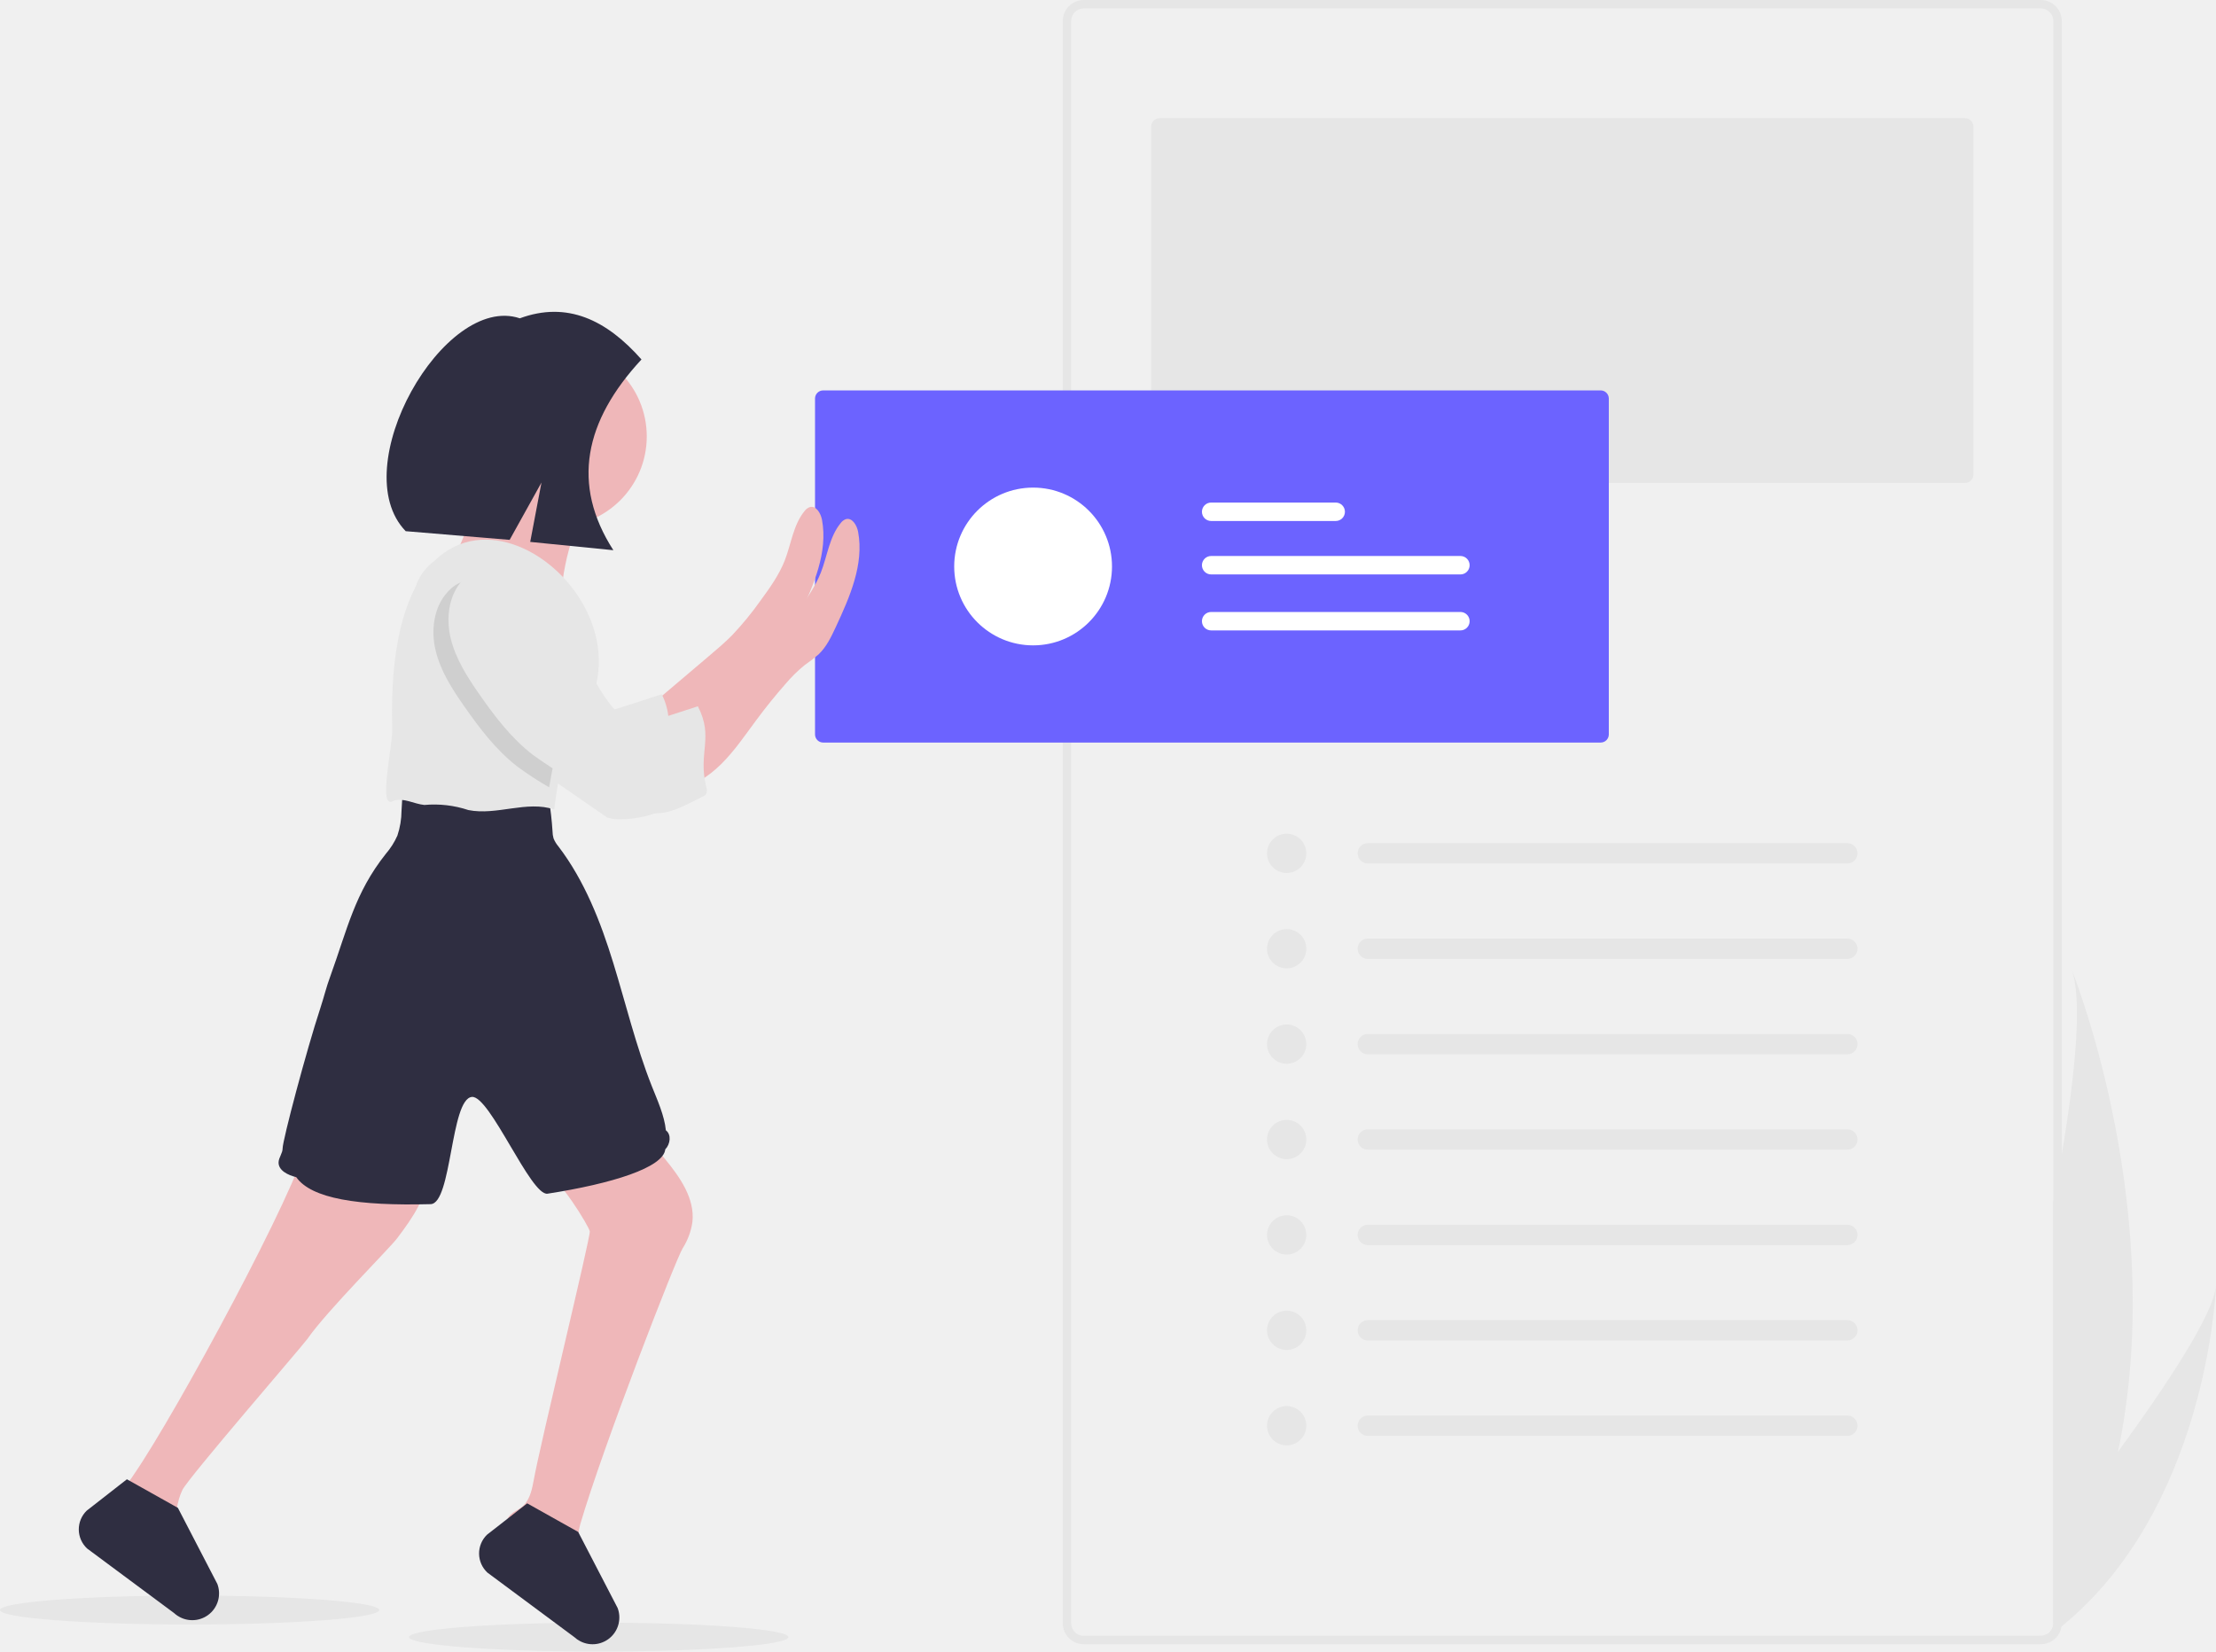
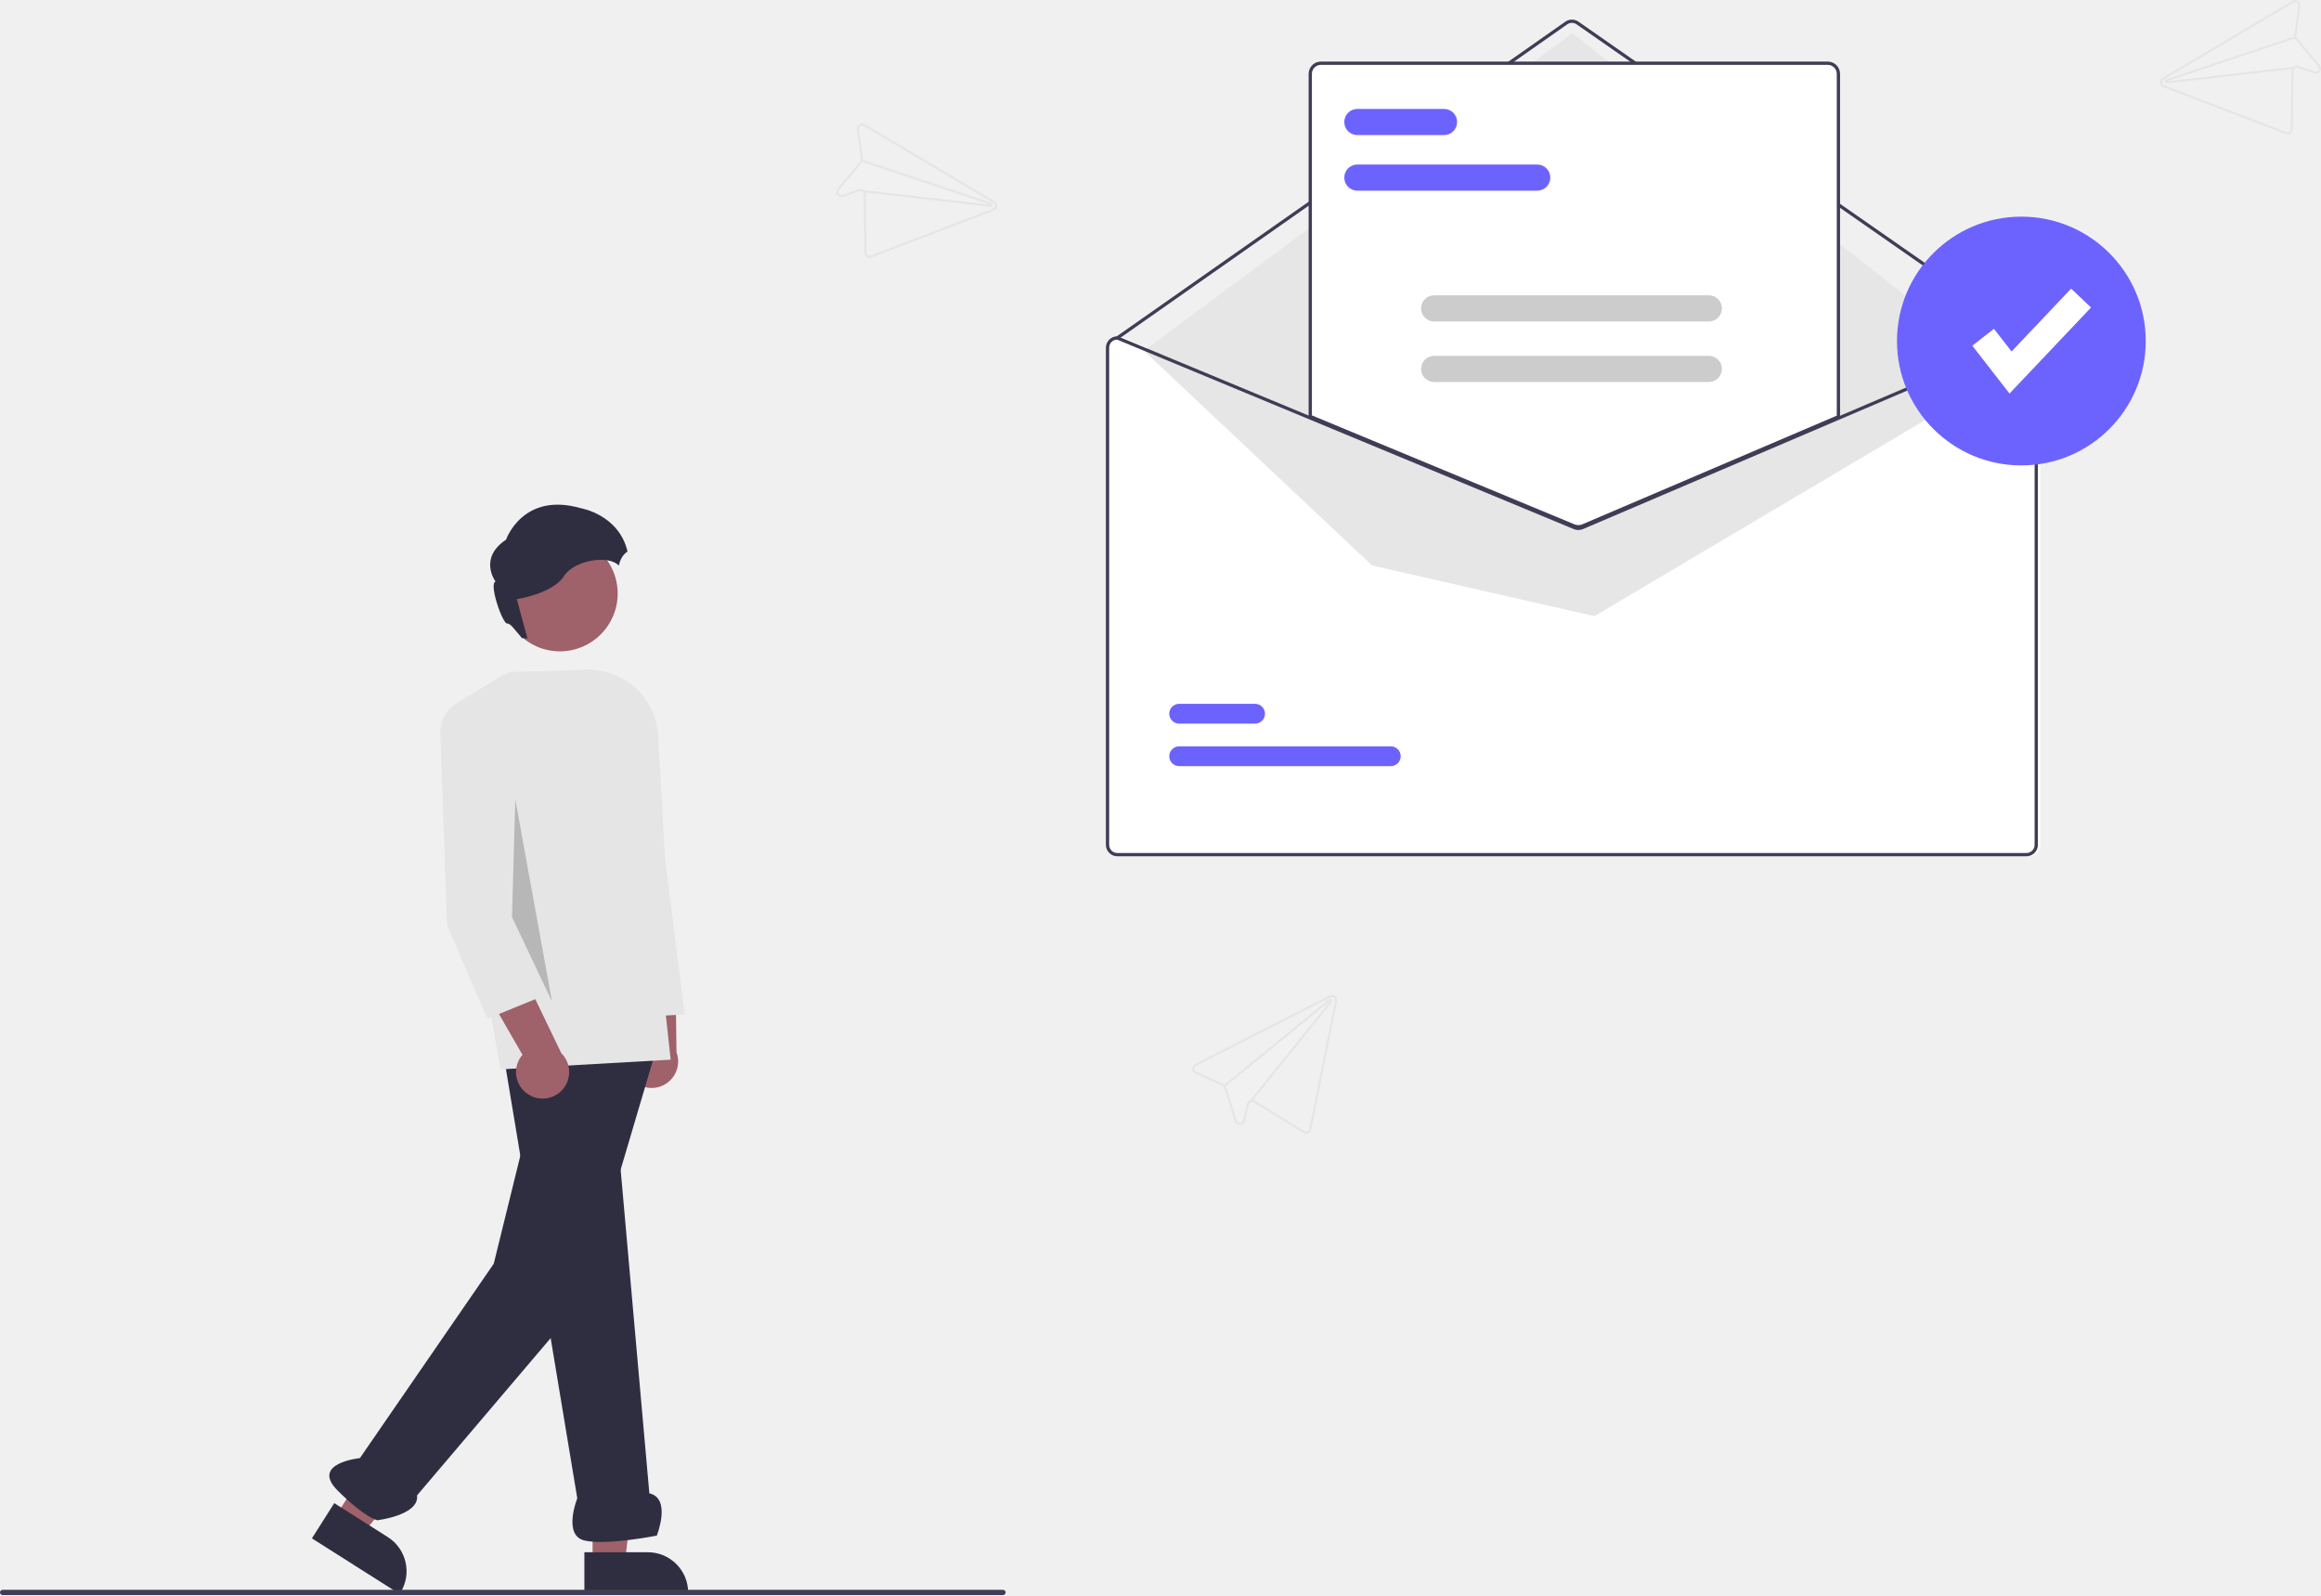
- <svg xmlns="http://www.w3.org/2000/svg" id="bb61c743-ca18-43ba-937f-96e2ff3f6e25" data-name="Layer 1" width="817.963" height="609.716" viewBox="0 0 817.963 609.716">
-   <ellipse cx="70" cy="594.377" rx="70" ry="5.339" fill="#e6e6e6" />
-   <ellipse cx="221" cy="604.377" rx="70" ry="5.339" fill="#e6e6e6" />
-   <path d="M944.292,145.142H591.066a7.778,7.778,0,0,0-7.769,7.769V744.383a7.772,7.772,0,0,0,7.769,7.769H944.292a7.751,7.751,0,0,0,7.665-6.557,6.682,6.682,0,0,0,.104-1.212V152.911A7.778,7.778,0,0,0,944.292,145.142Zm4.661,599.241a4.662,4.662,0,0,1-4.661,4.661H591.066a4.662,4.662,0,0,1-4.661-4.661V152.911a4.668,4.668,0,0,1,4.661-4.661H944.292a4.668,4.668,0,0,1,4.661,4.661Z" transform="translate(-191.0187 -145.1418)" fill="#e6e6e6" />
-   <path d="M619.034,188.772a3.111,3.111,0,0,0-3.108,3.108v128.446a3.111,3.111,0,0,0,3.108,3.108H916.324a3.111,3.111,0,0,0,3.108-3.108V191.88a3.111,3.111,0,0,0-3.108-3.108Z" transform="translate(-191.0187 -145.1418)" fill="#e6e6e6" />
-   <path d="M494.859,289.272a3.003,3.003,0,0,0-3,3v124a3.003,3.003,0,0,0,3,3h287a3.003,3.003,0,0,0,3-3v-124a3.003,3.003,0,0,0-3-3Z" transform="translate(-191.0187 -145.1418)" fill="#6c63ff" />
-   <path d="M348.777,577.292c.378,9.287-5.555,17.519-11.109,24.918-2.533,3.466-26.073,26.951-33.183,37.216-1.722,2.488-43.993,51.28-46.159,55.802a21.455,21.455,0,0,0-1.255,3.322c-1.266,4.333-1.322,8.998-1.211,13.62v3.233c.222,7.054.544,14.142,2.222,20.974.244 1.0.522,2.011.667,3.022a9.724,9.724,0,0,1-1.266-.989l-22.974-17.053-1.433-1.066c-1.466-4.244-2.855-8.532-4.421-12.72-.933-2.488.067-5.332,1.711-7.41a41.9,41.9,0,0,1,5.866-5.355,34.455,34.455,0,0,0,4.333-5.51c15.853-23.074,60.501-105.871,63.756-122.535a38.11,38.11,0,0,1,12.998-.167l22.918,3.044c2.477.333,5.188.789,6.799,2.688A8.374,8.374,0,0,1,348.777,577.292Z" transform="translate(-191.0187 -145.1418)" fill="#efb7b9" />
-   <path d="M446.605,596.222a24.512,24.512,0,0,1-3.588,9.732c-2.355,3.588-29.406,73.166-37.816,101.894-1.544,5.277-.733,10.376-.9,12.142-.133,1.466-.255,2.933-.367,4.388-.156,1.811-.278,3.622-.411,5.421-.344,4.766-.644,9.776,1.366,14.109.789,1.711,1.977,3.188,2.5,4.899a9.694,9.694,0,0,1-2.155-1.511l-22.974-17.053a105.426,105.426,0,0,1-4.321-16.297c-.578-3.144-.855-6.754,1.111-9.165a4.332,4.332,0,0,1,.367-.422,10.104,10.104,0,0,1,2.133-1.533,17.759,17.759,0,0,0,2.044-1.311,7.7,7.7,0,0,0,1.311-1.311c1.889-2.333,2.566-5.61,3.133-8.687,2.222-12.598,21.041-89.896,20.685-91.807-.389-1.877-11.076-19.886-18.408-23.885a83.92,83.92,0,0,1,25.629-14.686,10.141,10.141,0,0,1,5.277-.9,8.743,8.743,0,0,1,2.733,1.111c5.032,2.822,8.887,7.265,12.576,11.709C442.028,579.747,447.527,587.612,446.605,596.222Z" transform="translate(-191.0187 -145.1418)" fill="#efb7b9" />
-   <path d="M436.58,569.457c-.712,6.719-19.588,12.664-43.458,16.363-6.164.955-21.311-36.354-27.915-35.724-7.941.758-7.387,39.378-15.24,39.585-26.736.706-44.013-2.034-49.598-9.96-3.022-.733-6.666-2.466-6.521-5.555.1-1.766,1.5-3.333,1.489-5.066,0-3.022,8.765-36.105,13.931-51.802,1.289-3.899,2.222-7.899,3.677-11.754,6.288-17.375,8.987-30.706,20.474-45.17a27.019,27.019,0,0,0,4.288-6.766,29.495,29.495,0,0,0,1.522-9.143l.633-10.876c17.03-.8,33.572-.478,50.236,3.122a3.411,3.411,0,0,1,3.51,3.308l.001.025q.967,5.966,1.355,11.987a9.899,9.899,0,0,0,.378,2.622,10.875,10.875,0,0,0,1.8,2.966c9.643,12.642,15.553,27.773,20.219,42.926s8.376,30.728,14.242,45.548c2.022,5.11,4.666,10.854,5.199,16.331C438.913,563.991,438.446,567.535,436.58,569.457Z" transform="translate(-191.0187 -145.1418)" fill="#2f2e41" />
-   <path d="M452.766,387.287c2.933-2.477,5.866-4.966,8.554-7.699a117.256,117.256,0,0,0,10.487-12.82c3.399-4.633,6.777-9.376,8.887-14.731,2.388-6.132,3.122-13.109,7.277-18.197a4.166,4.166,0,0,1,1.877-1.466c2.366-.744,4.133,2.222,4.588,4.677,2.222,12.02-3.077,24.018-8.232,35.105-1.7,3.655-3.477,7.41-6.421,10.176a60.206,60.206,0,0,1-5.055,3.877,52.917,52.917,0,0,0-7.154,7.043q-5.555,6.31-10.565,13.076c-4.144,5.555-8.032,11.376-12.942,16.275s-11.054,8.887-17.93,9.854c1.966-.267,1.322-11.809,1.111-13.264-.3-2.111-1.744-4.599-1.789-6.666-.056-2.533.978-2.9,3.066-4.677Z" transform="translate(-191.0187 -145.1418)" fill="#efb7b9" />
-   <path d="M370.313,314.588s-6.666,33.328-14.442,38.882,42.215,12.22,42.215,12.22,1.111-26.662,14.442-38.882S370.313,314.588,370.313,314.588Z" transform="translate(-191.0187 -145.1418)" fill="#efb7b9" />
-   <path d="M415.106,446.933a14.886,14.886,0,0,0,5.099.667,39.994,39.994,0,0,0,16.842-3.922,3.099,3.099,0,0,0,1.266-.911,3.399,3.399,0,0,0,.056-2.722c-3.133-12.665,2.911-27.029-3.088-38.605-6.521,2.122-13.675,4.444-20.197,6.51a7.388,7.388,0,0,1-3.155.533,6.666,6.666,0,0,1-3.399-1.855c-7.065-6.11-11.52-14.62-15.553-23.029s-7.988-17.086-14.342-23.929-12.298-10.465-21.585-9.476a13.931,13.931,0,0,0-8.532,4.555c-5.244,5.643-6.288,14.231-4.444,21.719s6.077,14.12,10.476,20.441c5.732,8.243,11.898,16.364,19.863,22.485a149.726,149.726,0,0,0,13.398,8.654" transform="translate(-191.0187 -145.1418)" fill="#e6e6e6" />
-   <circle cx="205.401" cy="161.114" r="33.328" fill="#efb7b9" />
-   <path d="M409.751,402.173c-10.019,11.814-12.137,26.908-14.187,41.804-10.065-3.411-21.219,2.311-31.639.222a40.053,40.053,0,0,0-16.264-1.888c-3.855-.368-7.676-2.789-11.354-1.556-6.113,3.872-.16-20.114-.523-27.085C332.581,296.078,427.96,353.284,409.751,402.173Z" transform="translate(-191.0187 -145.1418)" fill="#e6e6e6" />
-   <path d="M466.097,391.731c2.933-2.477,5.866-4.966,8.554-7.699a117.259,117.259,0,0,0,10.487-12.82c3.399-4.633,6.777-9.376,8.887-14.731,2.388-6.132,3.122-13.109,7.277-18.197a4.166,4.166,0,0,1,1.877-1.466c2.366-.744,4.133,2.222,4.588,4.677,2.222,12.02-3.077,24.018-8.232,35.105-1.7,3.655-3.477,7.41-6.421,10.176a60.206,60.206,0,0,1-5.055,3.877,52.917,52.917,0,0,0-7.154,7.043q-5.555,6.31-10.565,13.076c-4.144,5.555-8.032,11.376-12.942,16.275s-11.054,8.887-17.93,9.854c1.966-.267,1.322-11.809,1.111-13.264-.3-2.111-1.744-4.599-1.789-6.666-.056-2.533.978-2.9,3.066-4.677Z" transform="translate(-191.0187 -145.1418)" fill="#efb7b9" />
-   <path d="M406.418,403.284l-.078.144c-1.922,3.566-4.799,6.566-6.777,10.121-2.222,4.022-3.255,8.61-4.144,13.131q-.922,4.555-1.7,9.121a122.522,122.522,0,0,1-11.554-7.521c-7.965-6.121-14.131-14.242-19.863-22.496-4.444-6.321-8.665-12.953-10.476-20.43s-.755-16.075,4.444-21.719a13.953,13.953,0,0,1,8.532-4.566c9.287-.989,15.153,2.6,21.508,9.432s10.287,15.553,14.342,23.929C402.452,396.063,404.297,399.785,406.418,403.284Z" transform="translate(-191.0187 -145.1418)" opacity="0.1" style="isolation:isolate" />
-   <path d="M370.38,354.637a13.931,13.931,0,0,0-8.532,4.555c-5.244,5.643-6.288,14.231-4.444,21.719s6.077,14.12,10.476,20.441c5.732,8.243,11.898,16.364,19.863,22.485a149.73,149.73,0,0,0,13.398,8.654c7.671,4.725,15.043,3.254,22.074,8.887a18.552,18.552,0,0,0,5.221,3.333,14.886,14.886,0,0,0,5.099.667c5.833-.063,11.581-3.624,16.842-6.143a3.099,3.099,0,0,0,1.266-.911,3.399,3.399,0,0,0,.056-2.722c-3.133-12.665,2.911-18.141-3.088-29.717-6.521,2.122-13.675,4.444-20.197,6.51a7.388,7.388,0,0,1-3.155.533,6.666,6.666,0,0,1-3.399-1.855c-7.065-6.11-11.52-14.62-15.553-23.029s-7.988-17.086-14.342-23.929S379.667,353.648,370.38,354.637Z" transform="translate(-191.0187 -145.1418)" fill="#e6e6e6" />
-   <path d="M416.788,749.207a9.874,9.874,0,0,1-11.62,1.822,9.694,9.694,0,0,1-2.155-1.511l-22.974-17.053-9.11-6.765a9.643,9.643,0,0,1-.144-13.987l6.043-4.71,2.5-1.955,3.355-2.622,2.933-2.288,18.819,10.554.322.622,14.242,27.462A9.901,9.901,0,0,1,416.788,749.207Z" transform="translate(-191.0187 -145.1418)" fill="#2f2e41" />
-   <path d="M269.035,740.32a9.874,9.874,0,0,1-11.62,1.822c-.3-.156-.6-.333-.889-.522a9.724,9.724,0,0,1-1.266-.989l-22.974-17.053-1.433-1.066-7.676-5.699a9.643,9.643,0,0,1-.144-13.987l6.043-4.71,2.5-1.955,3.355-2.622,2.933-2.288.478.267,16.508,9.254,1.833,1.033.322.622,14.242,27.462A9.901,9.901,0,0,1,269.035,740.32Z" transform="translate(-191.0187 -145.1418)" fill="#2f2e41" />
-   <path d="M427.799,277.846c-12.905-14.622-27.456-21.615-44.902-15.194-27.992-9.395-64.787,55.173-42.13,78.59l38.371,3.199,11.749-21.156-4.158,21.914,30.692,3.063C401.764,323.918,406.787,300.517,427.799,277.846Z" transform="translate(-191.0187 -145.1418)" fill="#2f2e41" />
-   <circle cx="381.335" cy="209.13" r="29.121" fill="#fff" />
-   <path id="b7967eb0-3852-4b4e-922e-fc5c5c10b32f" data-name="Path 40" d="M638.079,350.397a3.405,3.405,0,0,0,0,6.81h91.946a3.405,3.405,0,0,0,.112-6.81q-.056-.001-.112,0Z" transform="translate(-191.0187 -145.1418)" fill="#fff" />
-   <path id="ad32ad83-e01c-4d2e-9894-1e4be88f9c53" data-name="Path 40" d="M638.079,330.67a3.405,3.405,0,0,0,0,6.81H683.994a3.405,3.405,0,0,0,.112-6.81q-.056-.001-.112,0Z" transform="translate(-191.0187 -145.1418)" fill="#fff" />
-   <path id="b8c03661-e17a-4fab-8534-eccbef804c4d" data-name="Path 40" d="M638.079,371.064a3.405,3.405,0,0,0,0,6.81h91.946a3.405,3.405,0,1,0,.112-6.81q-.056-.001-.112,0Z" transform="translate(-191.0187 -145.1418)" fill="#fff" />
-   <circle cx="474.934" cy="315.024" r="7.251" fill="#e6e6e6" />
-   <path id="b77325d6-50dc-43c0-8216-f2a1d6b85c22" data-name="Path 40" d="M695.835,456.411a3.755,3.755,0,0,0,0,7.509H872.84a3.755,3.755,0,0,0,.123-7.509q-.062-.001-.123,0Z" transform="translate(-191.0187 -145.1418)" fill="#e6e6e6" />
-   <circle cx="474.934" cy="350.243" r="7.251" fill="#e6e6e6" />
-   <path id="e824ced5-faa4-4682-b917-364e7ee8d226" data-name="Path 40" d="M695.835,491.63a3.755,3.755,0,0,0,0,7.509H872.84a3.755,3.755,0,0,0,.123-7.509q-.062-.001-.123,0Z" transform="translate(-191.0187 -145.1418)" fill="#e6e6e6" />
-   <circle cx="474.934" cy="385.462" r="7.251" fill="#e6e6e6" />
-   <path id="bbf5fbba-a419-4277-8479-b5449b0fda76" data-name="Path 40" d="M695.835,526.849a3.755,3.755,0,0,0,0,7.509H872.84a3.755,3.755,0,0,0,.123-7.509q-.062-.001-.123,0Z" transform="translate(-191.0187 -145.1418)" fill="#e6e6e6" />
-   <circle cx="474.934" cy="420.681" r="7.251" fill="#e6e6e6" />
-   <path id="aac1deb1-7452-4c7b-a77e-b2a8d40303c2" data-name="Path 40" d="M695.835,562.068a3.755,3.755,0,0,0,0,7.509H872.84a3.755,3.755,0,1,0,.123-7.509q-.062-.001-.123,0Z" transform="translate(-191.0187 -145.1418)" fill="#e6e6e6" />
-   <circle cx="474.934" cy="455.9" r="7.251" fill="#e6e6e6" />
-   <path id="a9b6ff26-3939-4f3a-ae63-2579aa7f3255" data-name="Path 40" d="M695.835,597.287a3.755,3.755,0,0,0,0,7.509H872.84a3.755,3.755,0,0,0,.123-7.509q-.062-.001-.123,0Z" transform="translate(-191.0187 -145.1418)" fill="#e6e6e6" />
-   <circle cx="474.934" cy="491.119" r="7.251" fill="#e6e6e6" />
-   <path id="aecc0378-d450-4bc8-9586-b48de5acca36" data-name="Path 40" d="M695.835,632.506a3.755,3.755,0,0,0,0,7.509H872.84a3.755,3.755,0,0,0,.123-7.509q-.062-.001-.123,0Z" transform="translate(-191.0187 -145.1418)" fill="#e6e6e6" />
-   <circle cx="474.934" cy="526.338" r="7.251" fill="#e6e6e6" />
-   <path id="f8010015-3a79-4c4e-95e1-7b3292a2fa58" data-name="Path 40" d="M695.835,667.725a3.755,3.755,0,0,0,0,7.509H872.84a3.755,3.755,0,0,0,.123-7.509q-.062-.001-.123,0Z" transform="translate(-191.0187 -145.1418)" fill="#e6e6e6" />
-   <path d="M1008.981,619.759c-.155,3.822-4.019,82.723-57.024,125.835q-3.325,2.704-6.909,5.21l-1.802-1.761h1.046a4.662,4.662,0,0,0,4.661-4.661v-155.523c1.108-5.967,2.155-11.829,3.108-17.537,5.169-31.024,7.562-57.231,3.688-68.118,1.678,4.206,35.364,90.223,17.071,177.866C990.937,656.263,1008.132,630.221,1008.981,619.759Z" transform="translate(-191.0187 -145.1418)" fill="#e6e6e6" />
+ <svg xmlns="http://www.w3.org/2000/svg" id="b9d164a0-f9aa-42f6-aed8-a14c053e9183" data-name="Layer 1" width="883.968" height="607.464" viewBox="0 0 883.968 607.464">
+   <path d="M930.734,274.341h-.125l-71.49,30.527-97.813,41.767a3.155,3.155,0,0,1-2.416.012L657.975,304.78l-73.246-30.39-.112-.05h-.125a4.364,4.364,0,0,0-4.359,4.359V468.012a4.364,4.364,0,0,0,4.359,4.359H930.734a4.364,4.364,0,0,0,4.359-4.359V278.7A4.364,4.364,0,0,0,930.734,274.341Z" transform="translate(-158.0159 -146.268)" fill="#fff" />
+   <path d="M931.045,275.586a.621.621,0,0,1-.355-.112L758.466,155.533a3.123,3.123,0,0,0-3.567.006L583.916,275.473a.623.623,0,0,1-.715-1.02l170.983-119.934a4.373,4.373,0,0,1,4.994-.008l172.223,119.941a.623.623,0,0,1-.356,1.134Z" transform="translate(-158.0159 -146.268)" fill="#3f3d56" />
+   <polygon points="435.67 133.57 598.834 12.645 763.237 142.174 607.241 234.65 522.549 215.346 435.67 133.57" fill="#e6e6e6" />
+   <path d="M687.714,438.037h-80.607a3.766,3.766,0,0,1-.011-7.532h80.618a3.766,3.766,0,0,1,.011,7.532Z" transform="translate(-158.0159 -146.268)" fill="#6c63ff" />
+   <path d="M636.027,421.846h-28.92a3.766,3.766,0,0,1-.011-7.532H636.027a3.766,3.766,0,1,1,.011,7.532Z" transform="translate(-158.0159 -146.268)" fill="#6c63ff" />
+   <path d="M759.145,347.191a4.71,4.71,0,0,1-1.787-.35L656.73,305.087V174.391a4.364,4.364,0,0,1,4.359-4.359H854.137a4.364,4.364,0,0,1,4.359,4.359V305.179l-.189.081-97.322,41.561A4.743,4.743,0,0,1,759.145,347.191Z" transform="translate(-158.0159 -146.268)" fill="#fff" />
+   <path d="M759.145,347.502a5.027,5.027,0,0,1-1.905-.373L656.418,305.295V174.391a4.676,4.676,0,0,1,4.671-4.671H854.137a4.676,4.676,0,0,1,4.671,4.671V305.384L761.108,347.107A5.05,5.05,0,0,1,759.145,347.502ZM657.664,304.463,757.715,345.978a3.81,3.81,0,0,0,2.907-.017L857.562,304.562V174.391a3.429,3.429,0,0,0-3.425-3.425H661.089a3.429,3.429,0,0,0-3.425,3.425Z" transform="translate(-158.0159 -146.268)" fill="#3f3d56" />
+   <path d="M929.8,274.341h-.125L858.185,304.867l-97.813,41.767a3.155,3.155,0,0,1-2.416.012L657.041,304.78l-73.246-30.39-.112-.05H583.558a4.364,4.364,0,0,0-4.359,4.359V468.012a4.364,4.364,0,0,0,4.359,4.359H929.8a4.364,4.364,0,0,0,4.359-4.359V278.7A4.364,4.364,0,0,0,929.8,274.341Zm3.114,193.671a3.115,3.115,0,0,1-3.114,3.114H583.558a3.115,3.115,0,0,1-3.114-3.114V278.7a3.121,3.121,0,0,1,2.995-3.114L657.041,306.125l100.435,41.674a4.434,4.434,0,0,0,3.388-.019L858.185,306.218,929.924,275.586a3.124,3.124,0,0,1,2.989,3.114Z" transform="translate(-158.0159 -146.268)" fill="#3f3d56" />
+   <path d="M743.479,218.887H674.978a4.982,4.982,0,0,1,0-9.964h68.501a4.982,4.982,0,0,1,0,9.964Z" transform="translate(-158.0159 -146.268)" fill="#6c63ff" />
+   <path d="M707.983,197.714H674.978a4.982,4.982,0,0,1,0-9.964h33.005a4.982,4.982,0,0,1,0,9.964Z" transform="translate(-158.0159 -146.268)" fill="#6c63ff" />
+   <path d="M808.847,268.706H704.227a4.982,4.982,0,0,1,0-9.964H808.847a4.982,4.982,0,0,1,0,9.964Z" transform="translate(-158.0159 -146.268)" fill="#ccc" />
+   <path d="M808.847,291.747H704.227a4.982,4.982,0,0,1,0-9.964H808.847a4.982,4.982,0,0,1,0,9.964Z" transform="translate(-158.0159 -146.268)" fill="#ccc" />
+   <circle cx="769.853" cy="129.878" r="47.371" fill="#6c63ff" />
+   <polygon points="765.339 149.875 751.161 131.644 759.406 125.231 766.119 133.863 788.798 109.922 796.382 117.107 765.339 149.875" fill="#fff" />
+   <path d="M397.781,556.121a10.056,10.056,0,0,1,4.214-14.832l-3.081-35.602,16.326,8.848.423,32.452a10.11,10.11,0,0,1-17.882,9.134Z" transform="translate(-158.0159 -146.268)" fill="#9f616a" />
+   <path d="M400.875,533.598l-.133-.336-18.012-45.503-2.858-86.253.48-.034a26.466,26.466,0,0,1,28.321,25.113l2.642,46.374,7.489,59.643Z" transform="translate(-158.0159 -146.268)" fill="#e5e5e5" />
+   <polygon points="127.8 577.505 138.154 584.07 168.401 547.255 153.119 537.567 127.8 577.505" fill="#9f616a" />
+   <path d="M285.318,718.718l20.392,12.927.001.001a15.387,15.387,0,0,1,4.756,21.233l-.268.422-33.387-21.166Z" transform="translate(-158.0159 -146.268)" fill="#2f2e41" />
+   <polygon points="225.692 595.15 237.952 595.149 243.784 547.861 225.69 547.862 225.692 595.15" fill="#9f616a" />
+   <path d="M380.581,737.415l24.144-.001h.001a15.387,15.387,0,0,1,15.386,15.386v.5l-39.531.001Z" transform="translate(-158.0159 -146.268)" fill="#2f2e41" />
+   <path d="M349.019,543.284,377.881,716.886s-5.678,14.195,2.839,16.087,27.443-1.893,27.443-1.893,5.678-14.195-2.839-16.087l-16.087-181.389Z" transform="translate(-158.0159 -146.268)" fill="#2f2e41" />
+   <path d="M366.053,546.38l-19.995,81.174-50.978,74.02s-18.926,1.893-8.517,12.302S301.704,725.232,301.704,725.232s16.087-1.893,15.141-9.463l62.673-73.771,29.118-98.457Z" transform="translate(-158.0159 -146.268)" fill="#2f2e41" />
+   <path d="M348.603,553.529l-4.829-27.558c-7.272-7.601,6.468-26.392,8-28.433l-.899-11.686a3.507,3.507,0,0,1-1.993-1.085c-4.511-4.601-4.208-22.751-4.193-23.521L339.712,409.462l12.386-7.226,31.322-1.01L398.716,414.483l14.733,135.352-.525.029Z" transform="translate(-158.0159 -146.268)" fill="#e5e5e5" />
+   <path d="M359.443,563.194a10.056,10.056,0,0,1-2.443-15.225l-17.825-30.971,18.535,1.127,14.086,29.238a10.11,10.11,0,0,1-12.353,15.83Z" transform="translate(-158.0159 -146.268)" fill="#9f616a" />
+   <path d="M343.658,534.233,328.281,498.589l-2.57-72.812a13.098,13.098,0,0,1,6.607-11.862l17.739-10.84,3.827,76.544L365.331,525.367Z" transform="translate(-158.0159 -146.268)" fill="#e5e5e5" />
+   <circle cx="213.238" cy="226.044" r="22.008" fill="#9f616a" />
+   <path d="M379.212,339.816c-22.165-6.392-28.456,11.979-28.456,11.979-10.684,7.088-3.995,15.975-3.995,15.975-2.696.599,2.694,16.375,4.492,15.975.959-.213,3.425,2.731,5.517,5.522a11.07,11.07,0,0,1,2.137.205l-4.058-15.013s13.679-2.096,17.873-8.685c4.012-6.304,17.221-8.295,20.98-4.084a9.505,9.505,0,0,1,1.341-3.404,6.801,6.801,0,0,1,1.971-1.976C393.689,342.187,379.212,339.816,379.212,339.816Z" transform="translate(-158.0159 -146.268)" fill="#2f2e41" />
+   <polyline points="196.224 305.464 194.996 349.275 210.238 381.401 196.224 304.299" opacity="0.2" />
+   <path d="M540.016,753.732h-381a1,1,0,1,1,0-2h381a1,1,0,0,1,0,2Z" transform="translate(-158.0159 -146.268)" fill="#3f3d56" />
+   <path d="M487.352,193.546a1.999,1.999,0,0,0-2.998,1.991l1.544,11.323a1.3,1.3,0,0,1-.034.499,1.221,1.221,0,0,1-.237.436l-8.647,10.244a1.954,1.954,0,0,0-.127,2.414l.009.013a1.951,1.951,0,0,0,2.283.752l6.244-2.119a1.202,1.202,0,0,1,1.208.272,1.162,1.162,0,0,1,.372.854l.244,22.249a1.984,1.984,0,0,0,.874,1.629,2.004,2.004,0,0,0,1.832.213l46.607-17.825a1.998,1.998,0,0,0,.307-3.586l-.635-.377-48.847-28.982Zm-2.209,1.882a1.201,1.201,0,0,1,1.802-1.193L535.777,223.209l.65.385a1.201,1.201,0,0,1-.183,2.151l-46.607,17.825a1.198,1.198,0,0,1-1.624-1.106l-.244-22.249a1.915,1.915,0,0,0-.112-.646l47.45,5.452a.8.8,0,0,0,.48-1.497.696.696,0,0,0-.125-.054L486.702,207.194a1.97,1.97,0,0,0-.014-.442l-1.544-11.323Z" transform="translate(-158.0159 -146.268)" fill="#f1f1f1" />
+   <path d="M487.352,193.546a1.999,1.999,0,0,0-2.998,1.991l1.544,11.323a1.3,1.3,0,0,1-.034.499,1.221,1.221,0,0,1-.237.436l-8.647,10.244a1.954,1.954,0,0,0-.127,2.414l.009.013a1.951,1.951,0,0,0,2.283.752l6.244-2.119a1.202,1.202,0,0,1,1.208.272,1.162,1.162,0,0,1,.372.854l.244,22.249a1.984,1.984,0,0,0,.874,1.629,2.004,2.004,0,0,0,1.832.213l46.607-17.825a1.998,1.998,0,0,0,.307-3.586l-.635-.377-48.847-28.982Zm-2.209,1.882a1.201,1.201,0,0,1,1.802-1.193L535.777,223.209l.65.385a1.201,1.201,0,0,1-.183,2.151l-46.607,17.825a1.198,1.198,0,0,1-1.624-1.106l-.244-22.249a1.915,1.915,0,0,0-.112-.646,1.943,1.943,0,0,0-.512-.782c-.032-.032-.066-.061-.101-.09l-.002-.003a1.992,1.992,0,0,0-1.908-.351l-6.248,2.122a1.162,1.162,0,0,1-1.369-.456l-.005-.007a1.16,1.16,0,0,1,.077-1.447l8.647-10.243a1.889,1.889,0,0,0,.239-.35l.003-.002a1.916,1.916,0,0,0,.152-.377,1.857,1.857,0,0,0,.071-.389,1.97,1.97,0,0,0-.014-.442l-1.544-11.323Z" transform="translate(-158.0159 -146.268)" fill="#e5e5e5" />
+   <path d="M486.702,207.194,535.462,223.47a.697.697,0,0,1,.125.054.8.8,0,0,1-.48,1.497l-47.45-5.452-.838-.095.093-.792.13.012.002.003,48.154,5.529-48.72-16.266-.003.002-.211-.073.253-.758Z" transform="translate(-158.0159 -146.268)" fill="#e5e5e5" />
+   <path d="M1031.128,146.546,982.281,175.528l-.635.377a1.998,1.998,0,0,0,.307,3.586l46.607,17.825a2.004,2.004,0,0,0,1.832-.213,1.984,1.984,0,0,0,.874-1.629l.244-22.249a1.162,1.162,0,0,1,.372-.854,1.202,1.202,0,0,1,1.208-.272l6.244,2.119a1.951,1.951,0,0,0,2.283-.752l.009-.013a1.954,1.954,0,0,0-.127-2.414l-8.647-10.244a1.221,1.221,0,0,1-.237-.436,1.3,1.3,0,0,1-.034-.499l1.544-11.323a1.999,1.999,0,0,0-2.998-1.991Zm2.209,1.882-1.544,11.323a1.97,1.97,0,0,0-.014.442L983.018,176.47a.696.696,0,0,0-.125.054.8.8,0,0,0,.48,1.497l47.45-5.452a1.915,1.915,0,0,0-.112.646l-.244,22.249a1.198,1.198,0,0,1-1.624,1.106l-46.607-17.825a1.201,1.201,0,0,1-.183-2.151l.65-.385,48.832-28.973a1.201,1.201,0,0,1,1.802,1.193Z" transform="translate(-158.0159 -146.268)" fill="#f1f1f1" />
+   <path d="M1031.128,146.546,982.281,175.528l-.635.377a1.998,1.998,0,0,0,.307,3.586l46.607,17.825a2.004,2.004,0,0,0,1.832-.213,1.984,1.984,0,0,0,.874-1.629l.244-22.249a1.162,1.162,0,0,1,.372-.854,1.202,1.202,0,0,1,1.208-.272l6.244,2.119a1.951,1.951,0,0,0,2.283-.752l.009-.013a1.954,1.954,0,0,0-.127-2.414l-8.647-10.244a1.221,1.221,0,0,1-.237-.436,1.3,1.3,0,0,1-.034-.499l1.544-11.323a1.999,1.999,0,0,0-2.998-1.991Zm2.209,1.882-1.544,11.323a1.97,1.97,0,0,0-.014.442,1.857,1.857,0,0,0,.071.389,1.916,1.916,0,0,0,.152.377l.003.002a1.889,1.889,0,0,0,.239.35l8.647,10.243a1.16,1.16,0,0,1,.077,1.447l-.005.007a1.162,1.162,0,0,1-1.369.456l-6.248-2.122a1.992,1.992,0,0,0-1.908.351l-.002.003c-.035.029-.07.059-.101.09a1.943,1.943,0,0,0-.512.782,1.915,1.915,0,0,0-.112.646l-.244,22.249a1.198,1.198,0,0,1-1.624,1.106l-46.607-17.825a1.201,1.201,0,0,1-.183-2.151l.65-.385,48.832-28.973a1.201,1.201,0,0,1,1.802,1.193Z" transform="translate(-158.0159 -146.268)" fill="#e5e5e5" />
+   <path d="M1031.963,160.131l.253.758-.211.073-.003-.002-48.72,16.266,48.154-5.529.002-.003.13-.012.093.792-.838.095-47.45,5.452a.8.8,0,0,1-.48-1.497.697.697,0,0,1,.125-.054l48.761-16.276Z" transform="translate(-158.0159 -146.268)" fill="#e5e5e5" />
+   <path d="M613.142,551.49a1.999,1.999,0,0,0,.081,3.598l10.396,4.747a1.3,1.3,0,0,1,.404.295,1.221,1.221,0,0,1,.242.434l4.037,12.783a1.954,1.954,0,0,0,1.972,1.397l.016-.001a1.951,1.951,0,0,0,1.856-1.527l1.546-6.411a1.202,1.202,0,0,1,.875-.875,1.162,1.162,0,0,1,.921.142l18.936,11.684a1.984,1.984,0,0,0,1.844.132,2.004,2.004,0,0,0,1.16-1.435l9.842-48.919a1.998,1.998,0,0,0-2.867-2.176l-.658.335L613.142,551.49Zm.41,2.873a1.201,1.201,0,0,1-.045-2.16l50.585-25.789.673-.343a1.201,1.201,0,0,1,1.72,1.304L656.644,576.292a1.198,1.198,0,0,1-1.802.782l-18.935-11.684a1.915,1.915,0,0,0-.606-.251l29.967-37.192a.8.8,0,0,0-1.009-1.205.696.696,0,0,0-.113.077l-39.816,32.515a1.97,1.97,0,0,0-.381-.224l-10.396-4.747Z" transform="translate(-158.0159 -146.268)" fill="#f1f1f1" />
+   <path d="M613.142,551.49a1.999,1.999,0,0,0,.081,3.598l10.396,4.747a1.3,1.3,0,0,1,.404.295,1.221,1.221,0,0,1,.242.434l4.037,12.783a1.954,1.954,0,0,0,1.972,1.397l.016-.001a1.951,1.951,0,0,0,1.856-1.527l1.546-6.411a1.202,1.202,0,0,1,.875-.875,1.162,1.162,0,0,1,.921.142l18.936,11.684a1.984,1.984,0,0,0,1.844.132,2.004,2.004,0,0,0,1.16-1.435l9.842-48.919a1.998,1.998,0,0,0-2.867-2.176l-.658.335L613.142,551.49Zm.41,2.873a1.201,1.201,0,0,1-.045-2.16l50.585-25.789.673-.343a1.201,1.201,0,0,1,1.72,1.304l-9.842,48.919a1.198,1.198,0,0,1-1.802.782l-18.935-11.684a1.915,1.915,0,0,0-.606-.251,1.943,1.943,0,0,0-.935.015c-.044.01-.087.024-.13.037l-.004 0a1.992,1.992,0,0,0-1.316,1.425l-1.546,6.415a1.162,1.162,0,0,1-1.117.913l-.008 0a1.16,1.16,0,0,1-1.182-.838l-4.037-12.783a1.89,1.89,0,0,0-.168-.389l-0-.004a1.915,1.915,0,0,0-.237-.33,1.857,1.857,0,0,0-.291-.268,1.97,1.97,0,0,0-.381-.224l-10.396-4.747Z" transform="translate(-158.0159 -146.268)" fill="#e5e5e5" />
+   <path d="M624.329,559.333l39.816-32.515a.697.697,0,0,1,.113-.077.8.8,0,0,1,1.009,1.205l-29.967,37.192-.528.657-.62-.502.08-.103.004-0,30.408-37.746-39.785,32.486 0.0.004-.174.139-.505-.619Z" transform="translate(-158.0159 -146.268)" fill="#e5e5e5" />
</svg>
